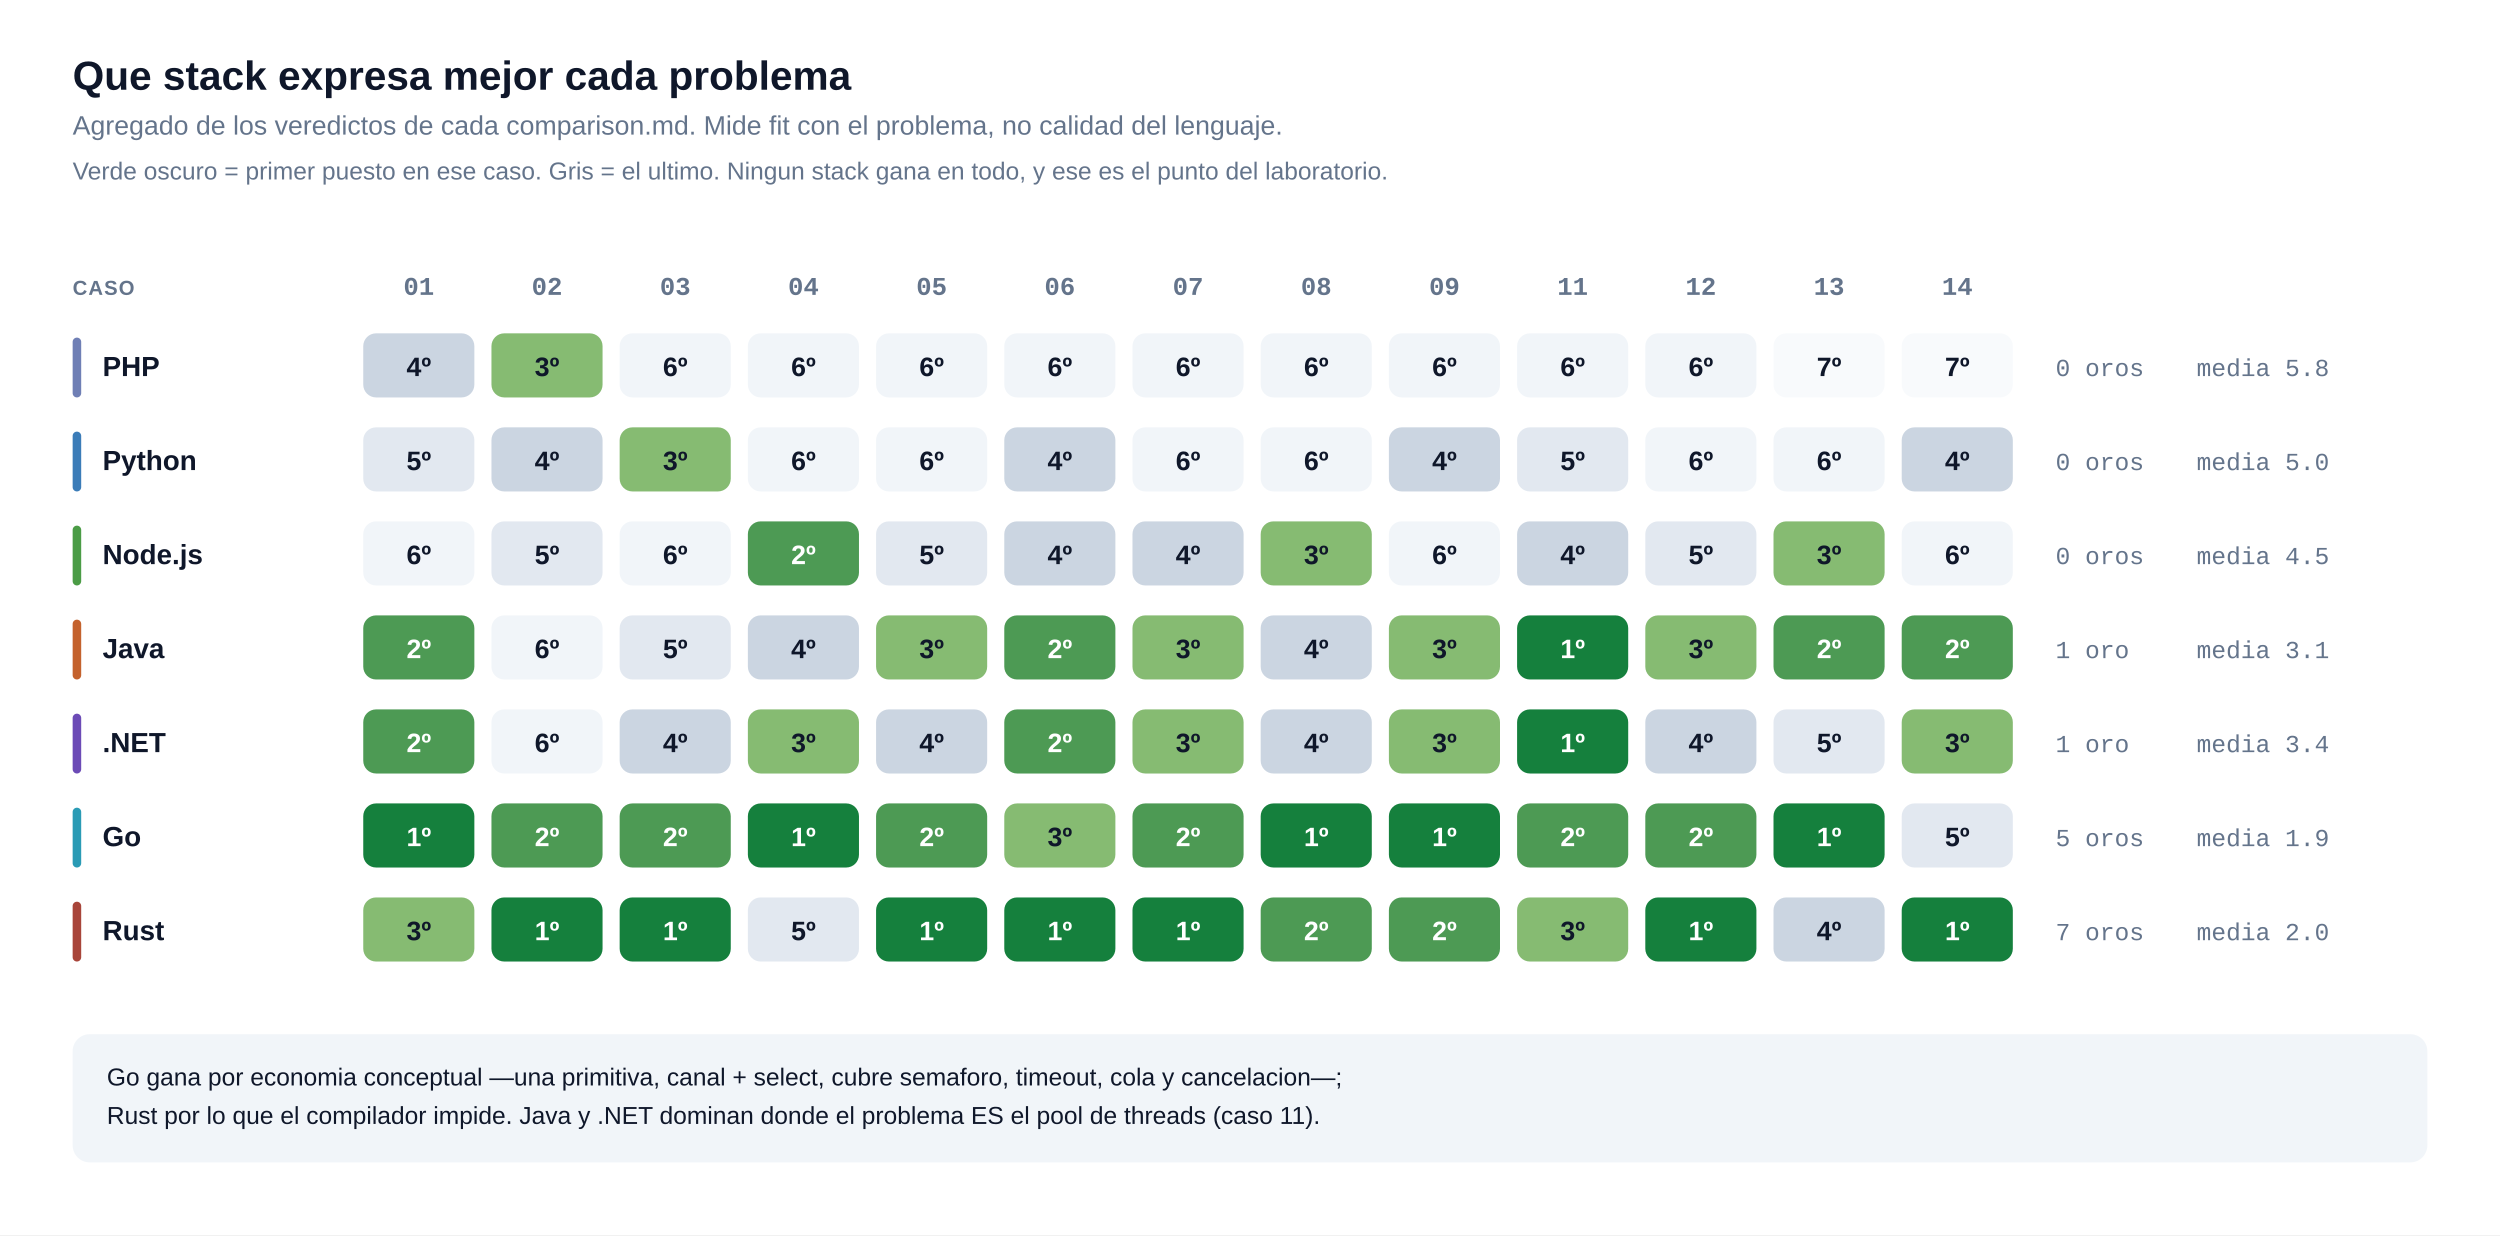
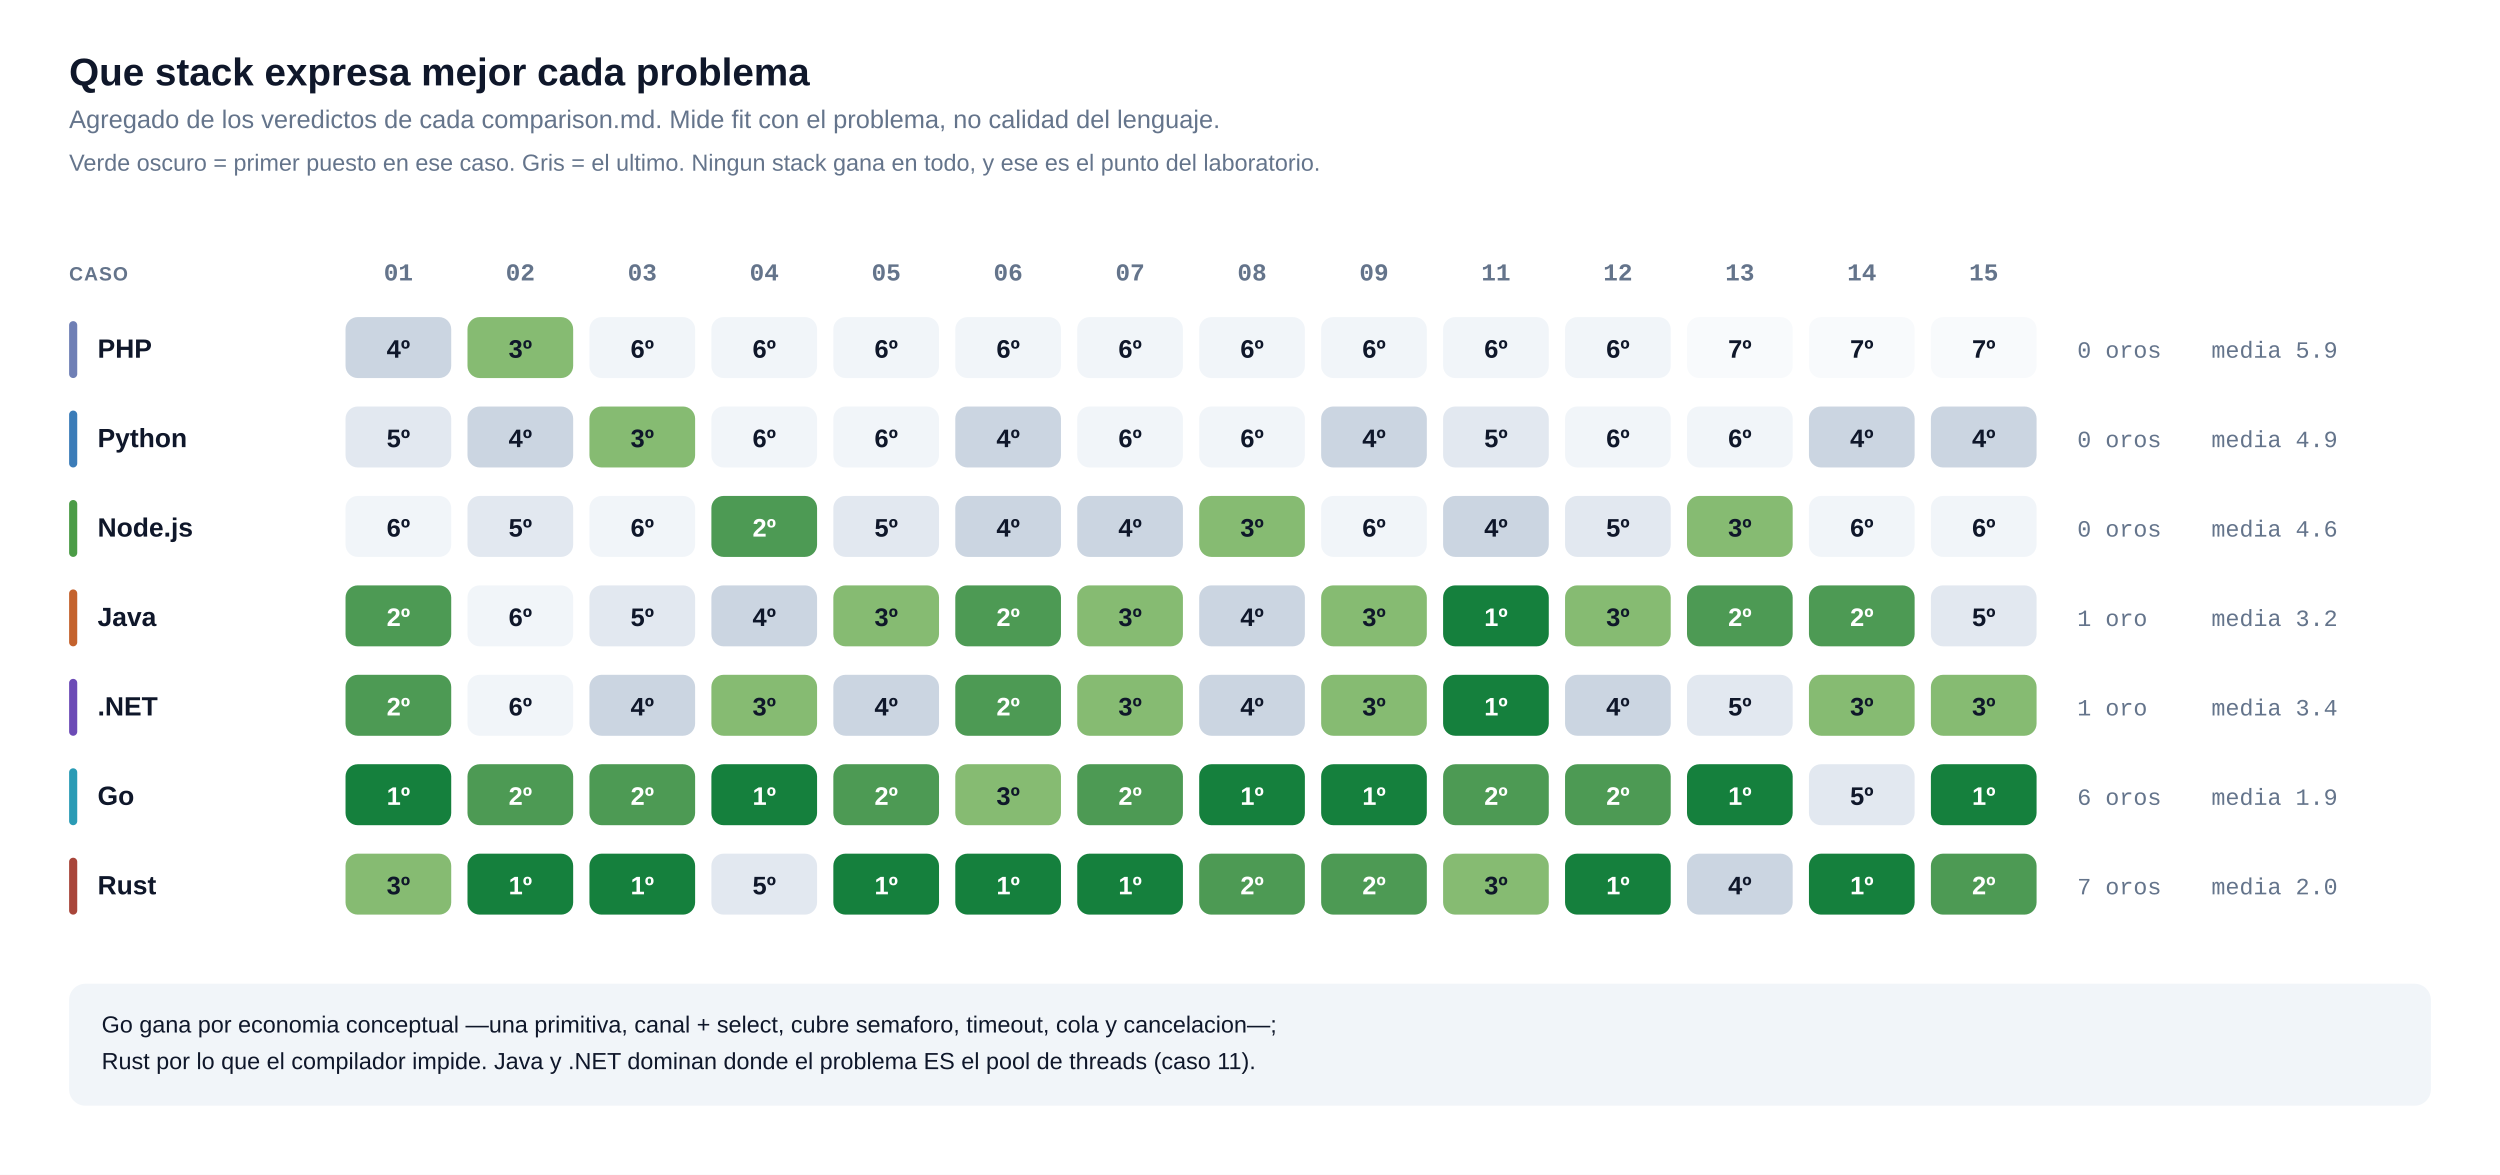
- <svg xmlns="http://www.w3.org/2000/svg" viewBox="0 0 1170 578" width="1170" height="578" role="img" aria-label="Ranking de fit por caso y stack">
+ <svg xmlns="http://www.w3.org/2000/svg" viewBox="0 0 1230 578" width="1230" height="578" role="img" aria-label="Ranking de fit por caso y stack">
  <defs>
    <marker id="arrowhead" markerWidth="9" markerHeight="7" refX="8" refY="3.5" orient="auto">
      <polygon points="0 0, 9 3.5, 0 7" fill="#2563eb" />
    </marker>
  </defs>
-   <rect x="0" y="0" width="1170" height="578" rx="0" ry="0" fill="#ffffff" stroke="none" stroke-width="1" />
+   <rect x="0" y="0" width="1230" height="578" rx="0" ry="0" fill="#ffffff" stroke="none" stroke-width="1" />
  <text x="34" y="42" font-family="Segoe UI, Helvetica Neue, Arial, sans-serif" font-size="19" fill="#0f172a" text-anchor="start" font-weight="600">Que stack expresa mejor cada problema</text>
  <text x="34" y="63" font-family="Segoe UI, Helvetica Neue, Arial, sans-serif" font-size="12.5" fill="#64748b" text-anchor="start" font-weight="400">Agregado de los veredictos de cada comparison.md. Mide fit con el problema, no calidad del lenguaje.</text>
  <text x="34" y="84" font-family="Segoe UI, Helvetica Neue, Arial, sans-serif" font-size="11.5" fill="#64748b" text-anchor="start" font-weight="400">Verde oscuro = primer puesto en ese caso. Gris = el ultimo. Ningun stack gana en todo, y ese es el punto del laboratorio.</text>
  <text x="196.0" y="138" font-family="SFMono-Regular, Consolas, Liberation Mono, monospace" font-size="12" fill="#64748b" text-anchor="middle" font-weight="600">01</text>
  <text x="256.0" y="138" font-family="SFMono-Regular, Consolas, Liberation Mono, monospace" font-size="12" fill="#64748b" text-anchor="middle" font-weight="600">02</text>
  <text x="316.0" y="138" font-family="SFMono-Regular, Consolas, Liberation Mono, monospace" font-size="12" fill="#64748b" text-anchor="middle" font-weight="600">03</text>
  <text x="376.0" y="138" font-family="SFMono-Regular, Consolas, Liberation Mono, monospace" font-size="12" fill="#64748b" text-anchor="middle" font-weight="600">04</text>
  <text x="436.0" y="138" font-family="SFMono-Regular, Consolas, Liberation Mono, monospace" font-size="12" fill="#64748b" text-anchor="middle" font-weight="600">05</text>
  <text x="496.0" y="138" font-family="SFMono-Regular, Consolas, Liberation Mono, monospace" font-size="12" fill="#64748b" text-anchor="middle" font-weight="600">06</text>
  <text x="556.0" y="138" font-family="SFMono-Regular, Consolas, Liberation Mono, monospace" font-size="12" fill="#64748b" text-anchor="middle" font-weight="600">07</text>
  <text x="616.0" y="138" font-family="SFMono-Regular, Consolas, Liberation Mono, monospace" font-size="12" fill="#64748b" text-anchor="middle" font-weight="600">08</text>
  <text x="676.0" y="138" font-family="SFMono-Regular, Consolas, Liberation Mono, monospace" font-size="12" fill="#64748b" text-anchor="middle" font-weight="600">09</text>
  <text x="736.0" y="138" font-family="SFMono-Regular, Consolas, Liberation Mono, monospace" font-size="12" fill="#64748b" text-anchor="middle" font-weight="600">11</text>
  <text x="796.0" y="138" font-family="SFMono-Regular, Consolas, Liberation Mono, monospace" font-size="12" fill="#64748b" text-anchor="middle" font-weight="600">12</text>
  <text x="856.0" y="138" font-family="SFMono-Regular, Consolas, Liberation Mono, monospace" font-size="12" fill="#64748b" text-anchor="middle" font-weight="600">13</text>
  <text x="916.0" y="138" font-family="SFMono-Regular, Consolas, Liberation Mono, monospace" font-size="12" fill="#64748b" text-anchor="middle" font-weight="600">14</text>
+   <text x="976.0" y="138" font-family="SFMono-Regular, Consolas, Liberation Mono, monospace" font-size="12" fill="#64748b" text-anchor="middle" font-weight="600">15</text>
  <text x="34" y="138" font-family="Segoe UI, Helvetica Neue, Arial, sans-serif" font-size="9.5" fill="#64748b" text-anchor="start" font-weight="700" letter-spacing="0.5">CASO</text>
  <rect x="34" y="158" width="4" height="28" rx="2" ry="2" fill="#6f7fb5" stroke="none" stroke-width="1" />
  <text x="48" y="176" font-family="Segoe UI, Helvetica Neue, Arial, sans-serif" font-size="13" fill="#0f172a" text-anchor="start" font-weight="600">PHP</text>
  <rect x="170" y="156" width="52" height="30" rx="6" ry="6" fill="#cbd5e1" stroke="none" stroke-width="1" />
  <text x="196.0" y="176" font-family="Segoe UI, Helvetica Neue, Arial, sans-serif" font-size="12.5" fill="#0f172a" text-anchor="middle" font-weight="600">4º</text>
  <rect x="230" y="156" width="52" height="30" rx="6" ry="6" fill="#86bb72" stroke="none" stroke-width="1" />
  <text x="256.0" y="176" font-family="Segoe UI, Helvetica Neue, Arial, sans-serif" font-size="12.5" fill="#0f172a" text-anchor="middle" font-weight="600">3º</text>
  <rect x="290" y="156" width="52" height="30" rx="6" ry="6" fill="#f1f5f9" stroke="none" stroke-width="1" />
  <text x="316.0" y="176" font-family="Segoe UI, Helvetica Neue, Arial, sans-serif" font-size="12.5" fill="#0f172a" text-anchor="middle" font-weight="600">6º</text>
  <rect x="350" y="156" width="52" height="30" rx="6" ry="6" fill="#f1f5f9" stroke="none" stroke-width="1" />
  <text x="376.0" y="176" font-family="Segoe UI, Helvetica Neue, Arial, sans-serif" font-size="12.5" fill="#0f172a" text-anchor="middle" font-weight="600">6º</text>
  <rect x="410" y="156" width="52" height="30" rx="6" ry="6" fill="#f1f5f9" stroke="none" stroke-width="1" />
  <text x="436.0" y="176" font-family="Segoe UI, Helvetica Neue, Arial, sans-serif" font-size="12.5" fill="#0f172a" text-anchor="middle" font-weight="600">6º</text>
  <rect x="470" y="156" width="52" height="30" rx="6" ry="6" fill="#f1f5f9" stroke="none" stroke-width="1" />
  <text x="496.0" y="176" font-family="Segoe UI, Helvetica Neue, Arial, sans-serif" font-size="12.5" fill="#0f172a" text-anchor="middle" font-weight="600">6º</text>
  <rect x="530" y="156" width="52" height="30" rx="6" ry="6" fill="#f1f5f9" stroke="none" stroke-width="1" />
  <text x="556.0" y="176" font-family="Segoe UI, Helvetica Neue, Arial, sans-serif" font-size="12.5" fill="#0f172a" text-anchor="middle" font-weight="600">6º</text>
  <rect x="590" y="156" width="52" height="30" rx="6" ry="6" fill="#f1f5f9" stroke="none" stroke-width="1" />
  <text x="616.0" y="176" font-family="Segoe UI, Helvetica Neue, Arial, sans-serif" font-size="12.5" fill="#0f172a" text-anchor="middle" font-weight="600">6º</text>
  <rect x="650" y="156" width="52" height="30" rx="6" ry="6" fill="#f1f5f9" stroke="none" stroke-width="1" />
  <text x="676.0" y="176" font-family="Segoe UI, Helvetica Neue, Arial, sans-serif" font-size="12.5" fill="#0f172a" text-anchor="middle" font-weight="600">6º</text>
  <rect x="710" y="156" width="52" height="30" rx="6" ry="6" fill="#f1f5f9" stroke="none" stroke-width="1" />
  <text x="736.0" y="176" font-family="Segoe UI, Helvetica Neue, Arial, sans-serif" font-size="12.5" fill="#0f172a" text-anchor="middle" font-weight="600">6º</text>
  <rect x="770" y="156" width="52" height="30" rx="6" ry="6" fill="#f1f5f9" stroke="none" stroke-width="1" />
  <text x="796.0" y="176" font-family="Segoe UI, Helvetica Neue, Arial, sans-serif" font-size="12.5" fill="#0f172a" text-anchor="middle" font-weight="600">6º</text>
  <rect x="830" y="156" width="52" height="30" rx="6" ry="6" fill="#f8fafc" stroke="none" stroke-width="1" />
  <text x="856.0" y="176" font-family="Segoe UI, Helvetica Neue, Arial, sans-serif" font-size="12.5" fill="#0f172a" text-anchor="middle" font-weight="600">7º</text>
  <rect x="890" y="156" width="52" height="30" rx="6" ry="6" fill="#f8fafc" stroke="none" stroke-width="1" />
  <text x="916.0" y="176" font-family="Segoe UI, Helvetica Neue, Arial, sans-serif" font-size="12.5" fill="#0f172a" text-anchor="middle" font-weight="600">7º</text>
-   <text x="962" y="176" font-family="SFMono-Regular, Consolas, Liberation Mono, monospace" font-size="11.5" fill="#64748b" text-anchor="start" font-weight="400">0 oros</text>
-   <text x="1028" y="176" font-family="SFMono-Regular, Consolas, Liberation Mono, monospace" font-size="11.5" fill="#64748b" text-anchor="start" font-weight="400">media 5.8</text>
+   <rect x="950" y="156" width="52" height="30" rx="6" ry="6" fill="#f8fafc" stroke="none" stroke-width="1" />
+   <text x="976.0" y="176" font-family="Segoe UI, Helvetica Neue, Arial, sans-serif" font-size="12.5" fill="#0f172a" text-anchor="middle" font-weight="600">7º</text>
+   <text x="1022" y="176" font-family="SFMono-Regular, Consolas, Liberation Mono, monospace" font-size="11.5" fill="#64748b" text-anchor="start" font-weight="400">0 oros</text>
+   <text x="1088" y="176" font-family="SFMono-Regular, Consolas, Liberation Mono, monospace" font-size="11.5" fill="#64748b" text-anchor="start" font-weight="400">media 5.9</text>
  <rect x="34" y="202" width="4" height="28" rx="2" ry="2" fill="#3b7cb8" stroke="none" stroke-width="1" />
  <text x="48" y="220" font-family="Segoe UI, Helvetica Neue, Arial, sans-serif" font-size="13" fill="#0f172a" text-anchor="start" font-weight="600">Python</text>
  <rect x="170" y="200" width="52" height="30" rx="6" ry="6" fill="#e2e8f0" stroke="none" stroke-width="1" />
  <text x="196.0" y="220" font-family="Segoe UI, Helvetica Neue, Arial, sans-serif" font-size="12.5" fill="#0f172a" text-anchor="middle" font-weight="600">5º</text>
  <rect x="230" y="200" width="52" height="30" rx="6" ry="6" fill="#cbd5e1" stroke="none" stroke-width="1" />
  <text x="256.0" y="220" font-family="Segoe UI, Helvetica Neue, Arial, sans-serif" font-size="12.5" fill="#0f172a" text-anchor="middle" font-weight="600">4º</text>
  <rect x="290" y="200" width="52" height="30" rx="6" ry="6" fill="#86bb72" stroke="none" stroke-width="1" />
  <text x="316.0" y="220" font-family="Segoe UI, Helvetica Neue, Arial, sans-serif" font-size="12.5" fill="#0f172a" text-anchor="middle" font-weight="600">3º</text>
  <rect x="350" y="200" width="52" height="30" rx="6" ry="6" fill="#f1f5f9" stroke="none" stroke-width="1" />
  <text x="376.0" y="220" font-family="Segoe UI, Helvetica Neue, Arial, sans-serif" font-size="12.5" fill="#0f172a" text-anchor="middle" font-weight="600">6º</text>
  <rect x="410" y="200" width="52" height="30" rx="6" ry="6" fill="#f1f5f9" stroke="none" stroke-width="1" />
  <text x="436.0" y="220" font-family="Segoe UI, Helvetica Neue, Arial, sans-serif" font-size="12.5" fill="#0f172a" text-anchor="middle" font-weight="600">6º</text>
  <rect x="470" y="200" width="52" height="30" rx="6" ry="6" fill="#cbd5e1" stroke="none" stroke-width="1" />
  <text x="496.0" y="220" font-family="Segoe UI, Helvetica Neue, Arial, sans-serif" font-size="12.5" fill="#0f172a" text-anchor="middle" font-weight="600">4º</text>
  <rect x="530" y="200" width="52" height="30" rx="6" ry="6" fill="#f1f5f9" stroke="none" stroke-width="1" />
  <text x="556.0" y="220" font-family="Segoe UI, Helvetica Neue, Arial, sans-serif" font-size="12.5" fill="#0f172a" text-anchor="middle" font-weight="600">6º</text>
  <rect x="590" y="200" width="52" height="30" rx="6" ry="6" fill="#f1f5f9" stroke="none" stroke-width="1" />
  <text x="616.0" y="220" font-family="Segoe UI, Helvetica Neue, Arial, sans-serif" font-size="12.5" fill="#0f172a" text-anchor="middle" font-weight="600">6º</text>
  <rect x="650" y="200" width="52" height="30" rx="6" ry="6" fill="#cbd5e1" stroke="none" stroke-width="1" />
  <text x="676.0" y="220" font-family="Segoe UI, Helvetica Neue, Arial, sans-serif" font-size="12.5" fill="#0f172a" text-anchor="middle" font-weight="600">4º</text>
  <rect x="710" y="200" width="52" height="30" rx="6" ry="6" fill="#e2e8f0" stroke="none" stroke-width="1" />
  <text x="736.0" y="220" font-family="Segoe UI, Helvetica Neue, Arial, sans-serif" font-size="12.5" fill="#0f172a" text-anchor="middle" font-weight="600">5º</text>
  <rect x="770" y="200" width="52" height="30" rx="6" ry="6" fill="#f1f5f9" stroke="none" stroke-width="1" />
  <text x="796.0" y="220" font-family="Segoe UI, Helvetica Neue, Arial, sans-serif" font-size="12.5" fill="#0f172a" text-anchor="middle" font-weight="600">6º</text>
  <rect x="830" y="200" width="52" height="30" rx="6" ry="6" fill="#f1f5f9" stroke="none" stroke-width="1" />
  <text x="856.0" y="220" font-family="Segoe UI, Helvetica Neue, Arial, sans-serif" font-size="12.5" fill="#0f172a" text-anchor="middle" font-weight="600">6º</text>
  <rect x="890" y="200" width="52" height="30" rx="6" ry="6" fill="#cbd5e1" stroke="none" stroke-width="1" />
  <text x="916.0" y="220" font-family="Segoe UI, Helvetica Neue, Arial, sans-serif" font-size="12.5" fill="#0f172a" text-anchor="middle" font-weight="600">4º</text>
-   <text x="962" y="220" font-family="SFMono-Regular, Consolas, Liberation Mono, monospace" font-size="11.5" fill="#64748b" text-anchor="start" font-weight="400">0 oros</text>
-   <text x="1028" y="220" font-family="SFMono-Regular, Consolas, Liberation Mono, monospace" font-size="11.5" fill="#64748b" text-anchor="start" font-weight="400">media 5.0</text>
+   <rect x="950" y="200" width="52" height="30" rx="6" ry="6" fill="#cbd5e1" stroke="none" stroke-width="1" />
+   <text x="976.0" y="220" font-family="Segoe UI, Helvetica Neue, Arial, sans-serif" font-size="12.5" fill="#0f172a" text-anchor="middle" font-weight="600">4º</text>
+   <text x="1022" y="220" font-family="SFMono-Regular, Consolas, Liberation Mono, monospace" font-size="11.5" fill="#64748b" text-anchor="start" font-weight="400">0 oros</text>
+   <text x="1088" y="220" font-family="SFMono-Regular, Consolas, Liberation Mono, monospace" font-size="11.5" fill="#64748b" text-anchor="start" font-weight="400">media 4.9</text>
  <rect x="34" y="246" width="4" height="28" rx="2" ry="2" fill="#4b9c46" stroke="none" stroke-width="1" />
  <text x="48" y="264" font-family="Segoe UI, Helvetica Neue, Arial, sans-serif" font-size="13" fill="#0f172a" text-anchor="start" font-weight="600">Node.js</text>
  <rect x="170" y="244" width="52" height="30" rx="6" ry="6" fill="#f1f5f9" stroke="none" stroke-width="1" />
  <text x="196.0" y="264" font-family="Segoe UI, Helvetica Neue, Arial, sans-serif" font-size="12.5" fill="#0f172a" text-anchor="middle" font-weight="600">6º</text>
  <rect x="230" y="244" width="52" height="30" rx="6" ry="6" fill="#e2e8f0" stroke="none" stroke-width="1" />
  <text x="256.0" y="264" font-family="Segoe UI, Helvetica Neue, Arial, sans-serif" font-size="12.5" fill="#0f172a" text-anchor="middle" font-weight="600">5º</text>
  <rect x="290" y="244" width="52" height="30" rx="6" ry="6" fill="#f1f5f9" stroke="none" stroke-width="1" />
  <text x="316.0" y="264" font-family="Segoe UI, Helvetica Neue, Arial, sans-serif" font-size="12.5" fill="#0f172a" text-anchor="middle" font-weight="600">6º</text>
  <rect x="350" y="244" width="52" height="30" rx="6" ry="6" fill="#4d9a54" stroke="none" stroke-width="1" />
  <text x="376.0" y="264" font-family="Segoe UI, Helvetica Neue, Arial, sans-serif" font-size="12.5" fill="#ffffff" text-anchor="middle" font-weight="600">2º</text>
  <rect x="410" y="244" width="52" height="30" rx="6" ry="6" fill="#e2e8f0" stroke="none" stroke-width="1" />
  <text x="436.0" y="264" font-family="Segoe UI, Helvetica Neue, Arial, sans-serif" font-size="12.5" fill="#0f172a" text-anchor="middle" font-weight="600">5º</text>
  <rect x="470" y="244" width="52" height="30" rx="6" ry="6" fill="#cbd5e1" stroke="none" stroke-width="1" />
  <text x="496.0" y="264" font-family="Segoe UI, Helvetica Neue, Arial, sans-serif" font-size="12.5" fill="#0f172a" text-anchor="middle" font-weight="600">4º</text>
  <rect x="530" y="244" width="52" height="30" rx="6" ry="6" fill="#cbd5e1" stroke="none" stroke-width="1" />
  <text x="556.0" y="264" font-family="Segoe UI, Helvetica Neue, Arial, sans-serif" font-size="12.5" fill="#0f172a" text-anchor="middle" font-weight="600">4º</text>
  <rect x="590" y="244" width="52" height="30" rx="6" ry="6" fill="#86bb72" stroke="none" stroke-width="1" />
  <text x="616.0" y="264" font-family="Segoe UI, Helvetica Neue, Arial, sans-serif" font-size="12.5" fill="#0f172a" text-anchor="middle" font-weight="600">3º</text>
  <rect x="650" y="244" width="52" height="30" rx="6" ry="6" fill="#f1f5f9" stroke="none" stroke-width="1" />
  <text x="676.0" y="264" font-family="Segoe UI, Helvetica Neue, Arial, sans-serif" font-size="12.5" fill="#0f172a" text-anchor="middle" font-weight="600">6º</text>
  <rect x="710" y="244" width="52" height="30" rx="6" ry="6" fill="#cbd5e1" stroke="none" stroke-width="1" />
  <text x="736.0" y="264" font-family="Segoe UI, Helvetica Neue, Arial, sans-serif" font-size="12.5" fill="#0f172a" text-anchor="middle" font-weight="600">4º</text>
  <rect x="770" y="244" width="52" height="30" rx="6" ry="6" fill="#e2e8f0" stroke="none" stroke-width="1" />
  <text x="796.0" y="264" font-family="Segoe UI, Helvetica Neue, Arial, sans-serif" font-size="12.5" fill="#0f172a" text-anchor="middle" font-weight="600">5º</text>
  <rect x="830" y="244" width="52" height="30" rx="6" ry="6" fill="#86bb72" stroke="none" stroke-width="1" />
  <text x="856.0" y="264" font-family="Segoe UI, Helvetica Neue, Arial, sans-serif" font-size="12.5" fill="#0f172a" text-anchor="middle" font-weight="600">3º</text>
  <rect x="890" y="244" width="52" height="30" rx="6" ry="6" fill="#f1f5f9" stroke="none" stroke-width="1" />
  <text x="916.0" y="264" font-family="Segoe UI, Helvetica Neue, Arial, sans-serif" font-size="12.5" fill="#0f172a" text-anchor="middle" font-weight="600">6º</text>
-   <text x="962" y="264" font-family="SFMono-Regular, Consolas, Liberation Mono, monospace" font-size="11.5" fill="#64748b" text-anchor="start" font-weight="400">0 oros</text>
-   <text x="1028" y="264" font-family="SFMono-Regular, Consolas, Liberation Mono, monospace" font-size="11.5" fill="#64748b" text-anchor="start" font-weight="400">media 4.5</text>
+   <rect x="950" y="244" width="52" height="30" rx="6" ry="6" fill="#f1f5f9" stroke="none" stroke-width="1" />
+   <text x="976.0" y="264" font-family="Segoe UI, Helvetica Neue, Arial, sans-serif" font-size="12.5" fill="#0f172a" text-anchor="middle" font-weight="600">6º</text>
+   <text x="1022" y="264" font-family="SFMono-Regular, Consolas, Liberation Mono, monospace" font-size="11.5" fill="#64748b" text-anchor="start" font-weight="400">0 oros</text>
+   <text x="1088" y="264" font-family="SFMono-Regular, Consolas, Liberation Mono, monospace" font-size="11.5" fill="#64748b" text-anchor="start" font-weight="400">media 4.6</text>
  <rect x="34" y="290" width="4" height="28" rx="2" ry="2" fill="#c4622d" stroke="none" stroke-width="1" />
  <text x="48" y="308" font-family="Segoe UI, Helvetica Neue, Arial, sans-serif" font-size="13" fill="#0f172a" text-anchor="start" font-weight="600">Java</text>
  <rect x="170" y="288" width="52" height="30" rx="6" ry="6" fill="#4d9a54" stroke="none" stroke-width="1" />
  <text x="196.0" y="308" font-family="Segoe UI, Helvetica Neue, Arial, sans-serif" font-size="12.5" fill="#ffffff" text-anchor="middle" font-weight="600">2º</text>
  <rect x="230" y="288" width="52" height="30" rx="6" ry="6" fill="#f1f5f9" stroke="none" stroke-width="1" />
  <text x="256.0" y="308" font-family="Segoe UI, Helvetica Neue, Arial, sans-serif" font-size="12.5" fill="#0f172a" text-anchor="middle" font-weight="600">6º</text>
  <rect x="290" y="288" width="52" height="30" rx="6" ry="6" fill="#e2e8f0" stroke="none" stroke-width="1" />
  <text x="316.0" y="308" font-family="Segoe UI, Helvetica Neue, Arial, sans-serif" font-size="12.5" fill="#0f172a" text-anchor="middle" font-weight="600">5º</text>
  <rect x="350" y="288" width="52" height="30" rx="6" ry="6" fill="#cbd5e1" stroke="none" stroke-width="1" />
  <text x="376.0" y="308" font-family="Segoe UI, Helvetica Neue, Arial, sans-serif" font-size="12.5" fill="#0f172a" text-anchor="middle" font-weight="600">4º</text>
  <rect x="410" y="288" width="52" height="30" rx="6" ry="6" fill="#86bb72" stroke="none" stroke-width="1" />
  <text x="436.0" y="308" font-family="Segoe UI, Helvetica Neue, Arial, sans-serif" font-size="12.5" fill="#0f172a" text-anchor="middle" font-weight="600">3º</text>
  <rect x="470" y="288" width="52" height="30" rx="6" ry="6" fill="#4d9a54" stroke="none" stroke-width="1" />
  <text x="496.0" y="308" font-family="Segoe UI, Helvetica Neue, Arial, sans-serif" font-size="12.5" fill="#ffffff" text-anchor="middle" font-weight="600">2º</text>
  <rect x="530" y="288" width="52" height="30" rx="6" ry="6" fill="#86bb72" stroke="none" stroke-width="1" />
  <text x="556.0" y="308" font-family="Segoe UI, Helvetica Neue, Arial, sans-serif" font-size="12.5" fill="#0f172a" text-anchor="middle" font-weight="600">3º</text>
  <rect x="590" y="288" width="52" height="30" rx="6" ry="6" fill="#cbd5e1" stroke="none" stroke-width="1" />
  <text x="616.0" y="308" font-family="Segoe UI, Helvetica Neue, Arial, sans-serif" font-size="12.5" fill="#0f172a" text-anchor="middle" font-weight="600">4º</text>
  <rect x="650" y="288" width="52" height="30" rx="6" ry="6" fill="#86bb72" stroke="none" stroke-width="1" />
  <text x="676.0" y="308" font-family="Segoe UI, Helvetica Neue, Arial, sans-serif" font-size="12.5" fill="#0f172a" text-anchor="middle" font-weight="600">3º</text>
  <rect x="710" y="288" width="52" height="30" rx="6" ry="6" fill="#15803d" stroke="none" stroke-width="1" />
  <text x="736.0" y="308" font-family="Segoe UI, Helvetica Neue, Arial, sans-serif" font-size="12.5" fill="#ffffff" text-anchor="middle" font-weight="600">1º</text>
  <rect x="770" y="288" width="52" height="30" rx="6" ry="6" fill="#86bb72" stroke="none" stroke-width="1" />
  <text x="796.0" y="308" font-family="Segoe UI, Helvetica Neue, Arial, sans-serif" font-size="12.5" fill="#0f172a" text-anchor="middle" font-weight="600">3º</text>
  <rect x="830" y="288" width="52" height="30" rx="6" ry="6" fill="#4d9a54" stroke="none" stroke-width="1" />
  <text x="856.0" y="308" font-family="Segoe UI, Helvetica Neue, Arial, sans-serif" font-size="12.5" fill="#ffffff" text-anchor="middle" font-weight="600">2º</text>
  <rect x="890" y="288" width="52" height="30" rx="6" ry="6" fill="#4d9a54" stroke="none" stroke-width="1" />
  <text x="916.0" y="308" font-family="Segoe UI, Helvetica Neue, Arial, sans-serif" font-size="12.5" fill="#ffffff" text-anchor="middle" font-weight="600">2º</text>
-   <text x="962" y="308" font-family="SFMono-Regular, Consolas, Liberation Mono, monospace" font-size="11.5" fill="#64748b" text-anchor="start" font-weight="400">1 oro</text>
-   <text x="1028" y="308" font-family="SFMono-Regular, Consolas, Liberation Mono, monospace" font-size="11.5" fill="#64748b" text-anchor="start" font-weight="400">media 3.1</text>
+   <rect x="950" y="288" width="52" height="30" rx="6" ry="6" fill="#e2e8f0" stroke="none" stroke-width="1" />
+   <text x="976.0" y="308" font-family="Segoe UI, Helvetica Neue, Arial, sans-serif" font-size="12.5" fill="#0f172a" text-anchor="middle" font-weight="600">5º</text>
+   <text x="1022" y="308" font-family="SFMono-Regular, Consolas, Liberation Mono, monospace" font-size="11.5" fill="#64748b" text-anchor="start" font-weight="400">1 oro</text>
+   <text x="1088" y="308" font-family="SFMono-Regular, Consolas, Liberation Mono, monospace" font-size="11.5" fill="#64748b" text-anchor="start" font-weight="400">media 3.2</text>
  <rect x="34" y="334" width="4" height="28" rx="2" ry="2" fill="#6c4bb6" stroke="none" stroke-width="1" />
  <text x="48" y="352" font-family="Segoe UI, Helvetica Neue, Arial, sans-serif" font-size="13" fill="#0f172a" text-anchor="start" font-weight="600">.NET</text>
  <rect x="170" y="332" width="52" height="30" rx="6" ry="6" fill="#4d9a54" stroke="none" stroke-width="1" />
  <text x="196.0" y="352" font-family="Segoe UI, Helvetica Neue, Arial, sans-serif" font-size="12.5" fill="#ffffff" text-anchor="middle" font-weight="600">2º</text>
  <rect x="230" y="332" width="52" height="30" rx="6" ry="6" fill="#f1f5f9" stroke="none" stroke-width="1" />
  <text x="256.0" y="352" font-family="Segoe UI, Helvetica Neue, Arial, sans-serif" font-size="12.5" fill="#0f172a" text-anchor="middle" font-weight="600">6º</text>
  <rect x="290" y="332" width="52" height="30" rx="6" ry="6" fill="#cbd5e1" stroke="none" stroke-width="1" />
  <text x="316.0" y="352" font-family="Segoe UI, Helvetica Neue, Arial, sans-serif" font-size="12.5" fill="#0f172a" text-anchor="middle" font-weight="600">4º</text>
  <rect x="350" y="332" width="52" height="30" rx="6" ry="6" fill="#86bb72" stroke="none" stroke-width="1" />
  <text x="376.0" y="352" font-family="Segoe UI, Helvetica Neue, Arial, sans-serif" font-size="12.5" fill="#0f172a" text-anchor="middle" font-weight="600">3º</text>
  <rect x="410" y="332" width="52" height="30" rx="6" ry="6" fill="#cbd5e1" stroke="none" stroke-width="1" />
  <text x="436.0" y="352" font-family="Segoe UI, Helvetica Neue, Arial, sans-serif" font-size="12.5" fill="#0f172a" text-anchor="middle" font-weight="600">4º</text>
  <rect x="470" y="332" width="52" height="30" rx="6" ry="6" fill="#4d9a54" stroke="none" stroke-width="1" />
  <text x="496.0" y="352" font-family="Segoe UI, Helvetica Neue, Arial, sans-serif" font-size="12.5" fill="#ffffff" text-anchor="middle" font-weight="600">2º</text>
  <rect x="530" y="332" width="52" height="30" rx="6" ry="6" fill="#86bb72" stroke="none" stroke-width="1" />
  <text x="556.0" y="352" font-family="Segoe UI, Helvetica Neue, Arial, sans-serif" font-size="12.5" fill="#0f172a" text-anchor="middle" font-weight="600">3º</text>
  <rect x="590" y="332" width="52" height="30" rx="6" ry="6" fill="#cbd5e1" stroke="none" stroke-width="1" />
  <text x="616.0" y="352" font-family="Segoe UI, Helvetica Neue, Arial, sans-serif" font-size="12.5" fill="#0f172a" text-anchor="middle" font-weight="600">4º</text>
  <rect x="650" y="332" width="52" height="30" rx="6" ry="6" fill="#86bb72" stroke="none" stroke-width="1" />
  <text x="676.0" y="352" font-family="Segoe UI, Helvetica Neue, Arial, sans-serif" font-size="12.5" fill="#0f172a" text-anchor="middle" font-weight="600">3º</text>
  <rect x="710" y="332" width="52" height="30" rx="6" ry="6" fill="#15803d" stroke="none" stroke-width="1" />
  <text x="736.0" y="352" font-family="Segoe UI, Helvetica Neue, Arial, sans-serif" font-size="12.5" fill="#ffffff" text-anchor="middle" font-weight="600">1º</text>
  <rect x="770" y="332" width="52" height="30" rx="6" ry="6" fill="#cbd5e1" stroke="none" stroke-width="1" />
  <text x="796.0" y="352" font-family="Segoe UI, Helvetica Neue, Arial, sans-serif" font-size="12.5" fill="#0f172a" text-anchor="middle" font-weight="600">4º</text>
  <rect x="830" y="332" width="52" height="30" rx="6" ry="6" fill="#e2e8f0" stroke="none" stroke-width="1" />
  <text x="856.0" y="352" font-family="Segoe UI, Helvetica Neue, Arial, sans-serif" font-size="12.5" fill="#0f172a" text-anchor="middle" font-weight="600">5º</text>
  <rect x="890" y="332" width="52" height="30" rx="6" ry="6" fill="#86bb72" stroke="none" stroke-width="1" />
  <text x="916.0" y="352" font-family="Segoe UI, Helvetica Neue, Arial, sans-serif" font-size="12.5" fill="#0f172a" text-anchor="middle" font-weight="600">3º</text>
-   <text x="962" y="352" font-family="SFMono-Regular, Consolas, Liberation Mono, monospace" font-size="11.5" fill="#64748b" text-anchor="start" font-weight="400">1 oro</text>
-   <text x="1028" y="352" font-family="SFMono-Regular, Consolas, Liberation Mono, monospace" font-size="11.5" fill="#64748b" text-anchor="start" font-weight="400">media 3.4</text>
+   <rect x="950" y="332" width="52" height="30" rx="6" ry="6" fill="#86bb72" stroke="none" stroke-width="1" />
+   <text x="976.0" y="352" font-family="Segoe UI, Helvetica Neue, Arial, sans-serif" font-size="12.5" fill="#0f172a" text-anchor="middle" font-weight="600">3º</text>
+   <text x="1022" y="352" font-family="SFMono-Regular, Consolas, Liberation Mono, monospace" font-size="11.5" fill="#64748b" text-anchor="start" font-weight="400">1 oro</text>
+   <text x="1088" y="352" font-family="SFMono-Regular, Consolas, Liberation Mono, monospace" font-size="11.5" fill="#64748b" text-anchor="start" font-weight="400">media 3.4</text>
  <rect x="34" y="378" width="4" height="28" rx="2" ry="2" fill="#2a9bb5" stroke="none" stroke-width="1" />
  <text x="48" y="396" font-family="Segoe UI, Helvetica Neue, Arial, sans-serif" font-size="13" fill="#0f172a" text-anchor="start" font-weight="600">Go</text>
  <rect x="170" y="376" width="52" height="30" rx="6" ry="6" fill="#15803d" stroke="none" stroke-width="1" />
  <text x="196.0" y="396" font-family="Segoe UI, Helvetica Neue, Arial, sans-serif" font-size="12.5" fill="#ffffff" text-anchor="middle" font-weight="600">1º</text>
  <rect x="230" y="376" width="52" height="30" rx="6" ry="6" fill="#4d9a54" stroke="none" stroke-width="1" />
  <text x="256.0" y="396" font-family="Segoe UI, Helvetica Neue, Arial, sans-serif" font-size="12.5" fill="#ffffff" text-anchor="middle" font-weight="600">2º</text>
  <rect x="290" y="376" width="52" height="30" rx="6" ry="6" fill="#4d9a54" stroke="none" stroke-width="1" />
  <text x="316.0" y="396" font-family="Segoe UI, Helvetica Neue, Arial, sans-serif" font-size="12.5" fill="#ffffff" text-anchor="middle" font-weight="600">2º</text>
  <rect x="350" y="376" width="52" height="30" rx="6" ry="6" fill="#15803d" stroke="none" stroke-width="1" />
  <text x="376.0" y="396" font-family="Segoe UI, Helvetica Neue, Arial, sans-serif" font-size="12.5" fill="#ffffff" text-anchor="middle" font-weight="600">1º</text>
  <rect x="410" y="376" width="52" height="30" rx="6" ry="6" fill="#4d9a54" stroke="none" stroke-width="1" />
  <text x="436.0" y="396" font-family="Segoe UI, Helvetica Neue, Arial, sans-serif" font-size="12.5" fill="#ffffff" text-anchor="middle" font-weight="600">2º</text>
  <rect x="470" y="376" width="52" height="30" rx="6" ry="6" fill="#86bb72" stroke="none" stroke-width="1" />
  <text x="496.0" y="396" font-family="Segoe UI, Helvetica Neue, Arial, sans-serif" font-size="12.5" fill="#0f172a" text-anchor="middle" font-weight="600">3º</text>
  <rect x="530" y="376" width="52" height="30" rx="6" ry="6" fill="#4d9a54" stroke="none" stroke-width="1" />
  <text x="556.0" y="396" font-family="Segoe UI, Helvetica Neue, Arial, sans-serif" font-size="12.5" fill="#ffffff" text-anchor="middle" font-weight="600">2º</text>
  <rect x="590" y="376" width="52" height="30" rx="6" ry="6" fill="#15803d" stroke="none" stroke-width="1" />
  <text x="616.0" y="396" font-family="Segoe UI, Helvetica Neue, Arial, sans-serif" font-size="12.5" fill="#ffffff" text-anchor="middle" font-weight="600">1º</text>
  <rect x="650" y="376" width="52" height="30" rx="6" ry="6" fill="#15803d" stroke="none" stroke-width="1" />
  <text x="676.0" y="396" font-family="Segoe UI, Helvetica Neue, Arial, sans-serif" font-size="12.5" fill="#ffffff" text-anchor="middle" font-weight="600">1º</text>
  <rect x="710" y="376" width="52" height="30" rx="6" ry="6" fill="#4d9a54" stroke="none" stroke-width="1" />
  <text x="736.0" y="396" font-family="Segoe UI, Helvetica Neue, Arial, sans-serif" font-size="12.5" fill="#ffffff" text-anchor="middle" font-weight="600">2º</text>
  <rect x="770" y="376" width="52" height="30" rx="6" ry="6" fill="#4d9a54" stroke="none" stroke-width="1" />
  <text x="796.0" y="396" font-family="Segoe UI, Helvetica Neue, Arial, sans-serif" font-size="12.5" fill="#ffffff" text-anchor="middle" font-weight="600">2º</text>
  <rect x="830" y="376" width="52" height="30" rx="6" ry="6" fill="#15803d" stroke="none" stroke-width="1" />
  <text x="856.0" y="396" font-family="Segoe UI, Helvetica Neue, Arial, sans-serif" font-size="12.5" fill="#ffffff" text-anchor="middle" font-weight="600">1º</text>
  <rect x="890" y="376" width="52" height="30" rx="6" ry="6" fill="#e2e8f0" stroke="none" stroke-width="1" />
  <text x="916.0" y="396" font-family="Segoe UI, Helvetica Neue, Arial, sans-serif" font-size="12.5" fill="#0f172a" text-anchor="middle" font-weight="600">5º</text>
-   <text x="962" y="396" font-family="SFMono-Regular, Consolas, Liberation Mono, monospace" font-size="11.5" fill="#64748b" text-anchor="start" font-weight="400">5 oros</text>
-   <text x="1028" y="396" font-family="SFMono-Regular, Consolas, Liberation Mono, monospace" font-size="11.5" fill="#64748b" text-anchor="start" font-weight="400">media 1.9</text>
+   <rect x="950" y="376" width="52" height="30" rx="6" ry="6" fill="#15803d" stroke="none" stroke-width="1" />
+   <text x="976.0" y="396" font-family="Segoe UI, Helvetica Neue, Arial, sans-serif" font-size="12.5" fill="#ffffff" text-anchor="middle" font-weight="600">1º</text>
+   <text x="1022" y="396" font-family="SFMono-Regular, Consolas, Liberation Mono, monospace" font-size="11.5" fill="#64748b" text-anchor="start" font-weight="400">6 oros</text>
+   <text x="1088" y="396" font-family="SFMono-Regular, Consolas, Liberation Mono, monospace" font-size="11.5" fill="#64748b" text-anchor="start" font-weight="400">media 1.9</text>
  <rect x="34" y="422" width="4" height="28" rx="2" ry="2" fill="#a8453a" stroke="none" stroke-width="1" />
  <text x="48" y="440" font-family="Segoe UI, Helvetica Neue, Arial, sans-serif" font-size="13" fill="#0f172a" text-anchor="start" font-weight="600">Rust</text>
  <rect x="170" y="420" width="52" height="30" rx="6" ry="6" fill="#86bb72" stroke="none" stroke-width="1" />
  <text x="196.0" y="440" font-family="Segoe UI, Helvetica Neue, Arial, sans-serif" font-size="12.5" fill="#0f172a" text-anchor="middle" font-weight="600">3º</text>
  <rect x="230" y="420" width="52" height="30" rx="6" ry="6" fill="#15803d" stroke="none" stroke-width="1" />
  <text x="256.0" y="440" font-family="Segoe UI, Helvetica Neue, Arial, sans-serif" font-size="12.5" fill="#ffffff" text-anchor="middle" font-weight="600">1º</text>
  <rect x="290" y="420" width="52" height="30" rx="6" ry="6" fill="#15803d" stroke="none" stroke-width="1" />
  <text x="316.0" y="440" font-family="Segoe UI, Helvetica Neue, Arial, sans-serif" font-size="12.5" fill="#ffffff" text-anchor="middle" font-weight="600">1º</text>
  <rect x="350" y="420" width="52" height="30" rx="6" ry="6" fill="#e2e8f0" stroke="none" stroke-width="1" />
  <text x="376.0" y="440" font-family="Segoe UI, Helvetica Neue, Arial, sans-serif" font-size="12.5" fill="#0f172a" text-anchor="middle" font-weight="600">5º</text>
  <rect x="410" y="420" width="52" height="30" rx="6" ry="6" fill="#15803d" stroke="none" stroke-width="1" />
  <text x="436.0" y="440" font-family="Segoe UI, Helvetica Neue, Arial, sans-serif" font-size="12.5" fill="#ffffff" text-anchor="middle" font-weight="600">1º</text>
  <rect x="470" y="420" width="52" height="30" rx="6" ry="6" fill="#15803d" stroke="none" stroke-width="1" />
  <text x="496.0" y="440" font-family="Segoe UI, Helvetica Neue, Arial, sans-serif" font-size="12.5" fill="#ffffff" text-anchor="middle" font-weight="600">1º</text>
  <rect x="530" y="420" width="52" height="30" rx="6" ry="6" fill="#15803d" stroke="none" stroke-width="1" />
  <text x="556.0" y="440" font-family="Segoe UI, Helvetica Neue, Arial, sans-serif" font-size="12.5" fill="#ffffff" text-anchor="middle" font-weight="600">1º</text>
  <rect x="590" y="420" width="52" height="30" rx="6" ry="6" fill="#4d9a54" stroke="none" stroke-width="1" />
  <text x="616.0" y="440" font-family="Segoe UI, Helvetica Neue, Arial, sans-serif" font-size="12.5" fill="#ffffff" text-anchor="middle" font-weight="600">2º</text>
  <rect x="650" y="420" width="52" height="30" rx="6" ry="6" fill="#4d9a54" stroke="none" stroke-width="1" />
  <text x="676.0" y="440" font-family="Segoe UI, Helvetica Neue, Arial, sans-serif" font-size="12.5" fill="#ffffff" text-anchor="middle" font-weight="600">2º</text>
  <rect x="710" y="420" width="52" height="30" rx="6" ry="6" fill="#86bb72" stroke="none" stroke-width="1" />
  <text x="736.0" y="440" font-family="Segoe UI, Helvetica Neue, Arial, sans-serif" font-size="12.5" fill="#0f172a" text-anchor="middle" font-weight="600">3º</text>
  <rect x="770" y="420" width="52" height="30" rx="6" ry="6" fill="#15803d" stroke="none" stroke-width="1" />
  <text x="796.0" y="440" font-family="Segoe UI, Helvetica Neue, Arial, sans-serif" font-size="12.5" fill="#ffffff" text-anchor="middle" font-weight="600">1º</text>
  <rect x="830" y="420" width="52" height="30" rx="6" ry="6" fill="#cbd5e1" stroke="none" stroke-width="1" />
  <text x="856.0" y="440" font-family="Segoe UI, Helvetica Neue, Arial, sans-serif" font-size="12.5" fill="#0f172a" text-anchor="middle" font-weight="600">4º</text>
  <rect x="890" y="420" width="52" height="30" rx="6" ry="6" fill="#15803d" stroke="none" stroke-width="1" />
  <text x="916.0" y="440" font-family="Segoe UI, Helvetica Neue, Arial, sans-serif" font-size="12.5" fill="#ffffff" text-anchor="middle" font-weight="600">1º</text>
-   <text x="962" y="440" font-family="SFMono-Regular, Consolas, Liberation Mono, monospace" font-size="11.5" fill="#64748b" text-anchor="start" font-weight="400">7 oros</text>
-   <text x="1028" y="440" font-family="SFMono-Regular, Consolas, Liberation Mono, monospace" font-size="11.5" fill="#64748b" text-anchor="start" font-weight="400">media 2.0</text>
-   <rect x="34" y="484" width="1102" height="60" rx="8" ry="8" fill="#f1f5f9" stroke="none" stroke-width="1" />
+   <rect x="950" y="420" width="52" height="30" rx="6" ry="6" fill="#4d9a54" stroke="none" stroke-width="1" />
+   <text x="976.0" y="440" font-family="Segoe UI, Helvetica Neue, Arial, sans-serif" font-size="12.5" fill="#ffffff" text-anchor="middle" font-weight="600">2º</text>
+   <text x="1022" y="440" font-family="SFMono-Regular, Consolas, Liberation Mono, monospace" font-size="11.5" fill="#64748b" text-anchor="start" font-weight="400">7 oros</text>
+   <text x="1088" y="440" font-family="SFMono-Regular, Consolas, Liberation Mono, monospace" font-size="11.5" fill="#64748b" text-anchor="start" font-weight="400">media 2.0</text>
+   <rect x="34" y="484" width="1162" height="60" rx="8" ry="8" fill="#f1f5f9" stroke="none" stroke-width="1" />
  <text x="50" y="508" font-family="Segoe UI, Helvetica Neue, Arial, sans-serif" font-size="11.5" fill="#0f172a" text-anchor="start" font-weight="400">Go gana por economia conceptual —una primitiva, canal + select, cubre semaforo, timeout, cola y cancelacion—;</text>
  <text x="50" y="526" font-family="Segoe UI, Helvetica Neue, Arial, sans-serif" font-size="11.5" fill="#0f172a" text-anchor="start" font-weight="400">Rust por lo que el compilador impide. Java y .NET dominan donde el problema ES el pool de threads (caso 11).</text>
</svg>
